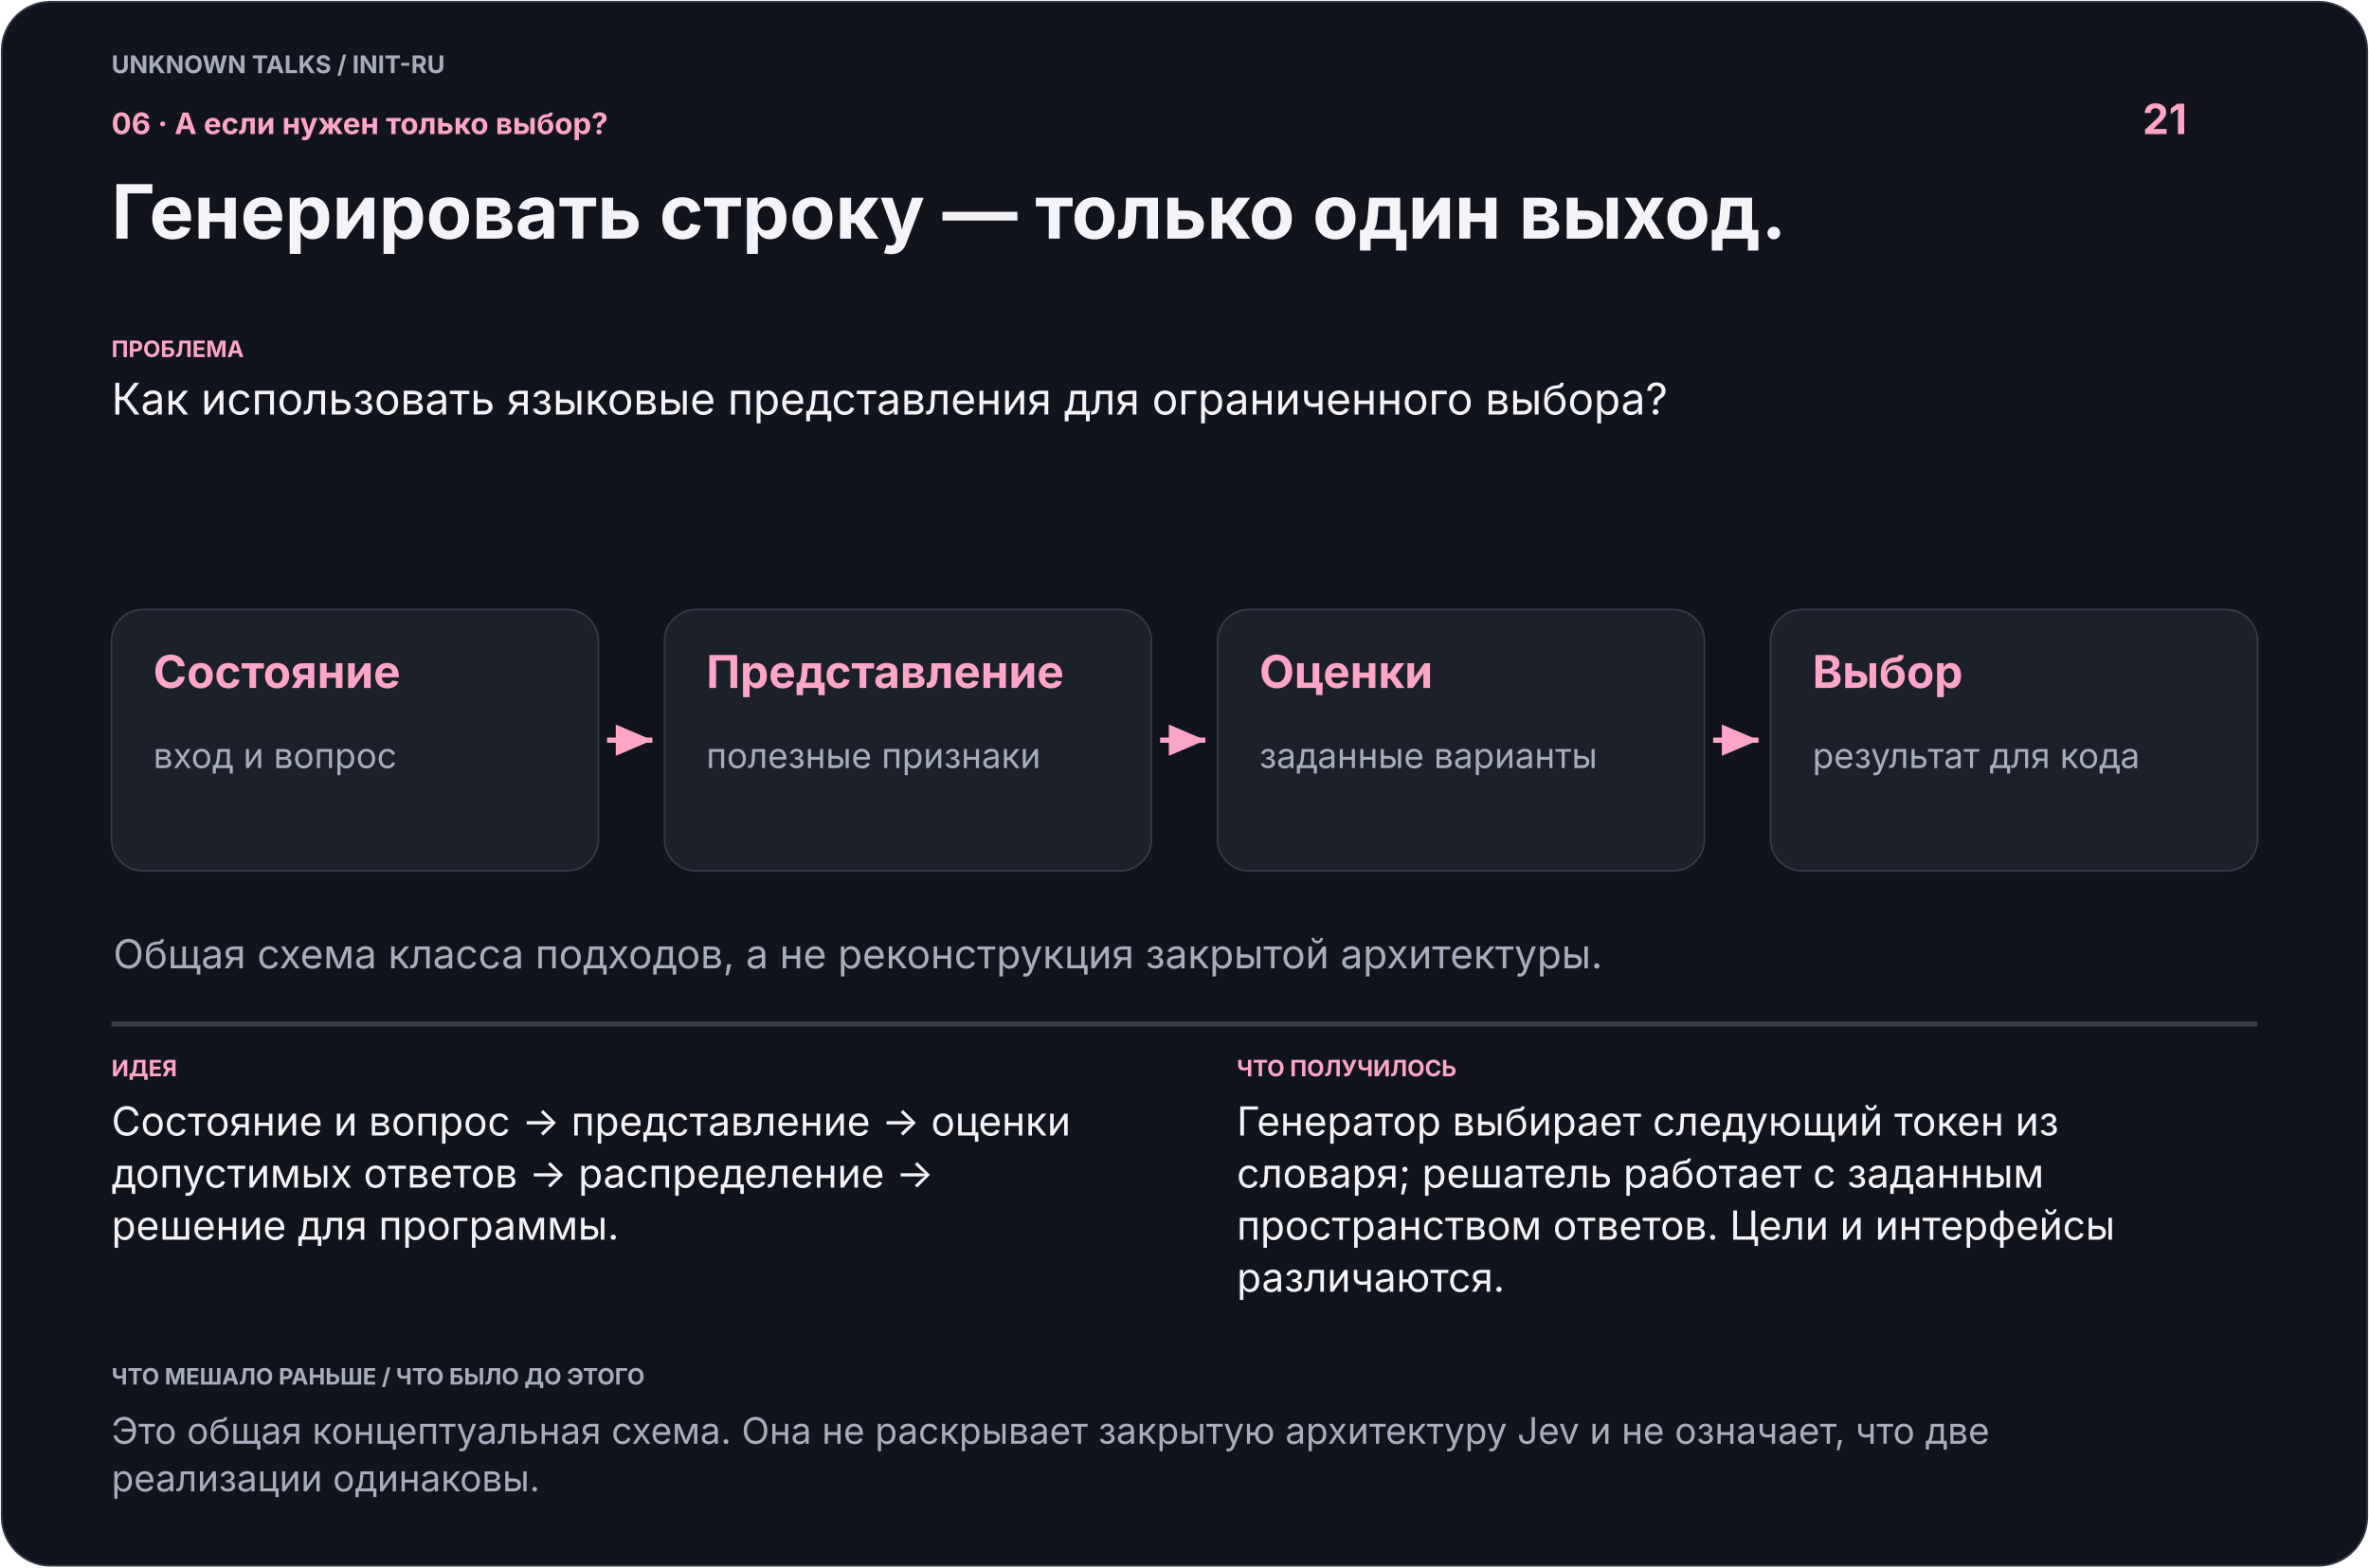
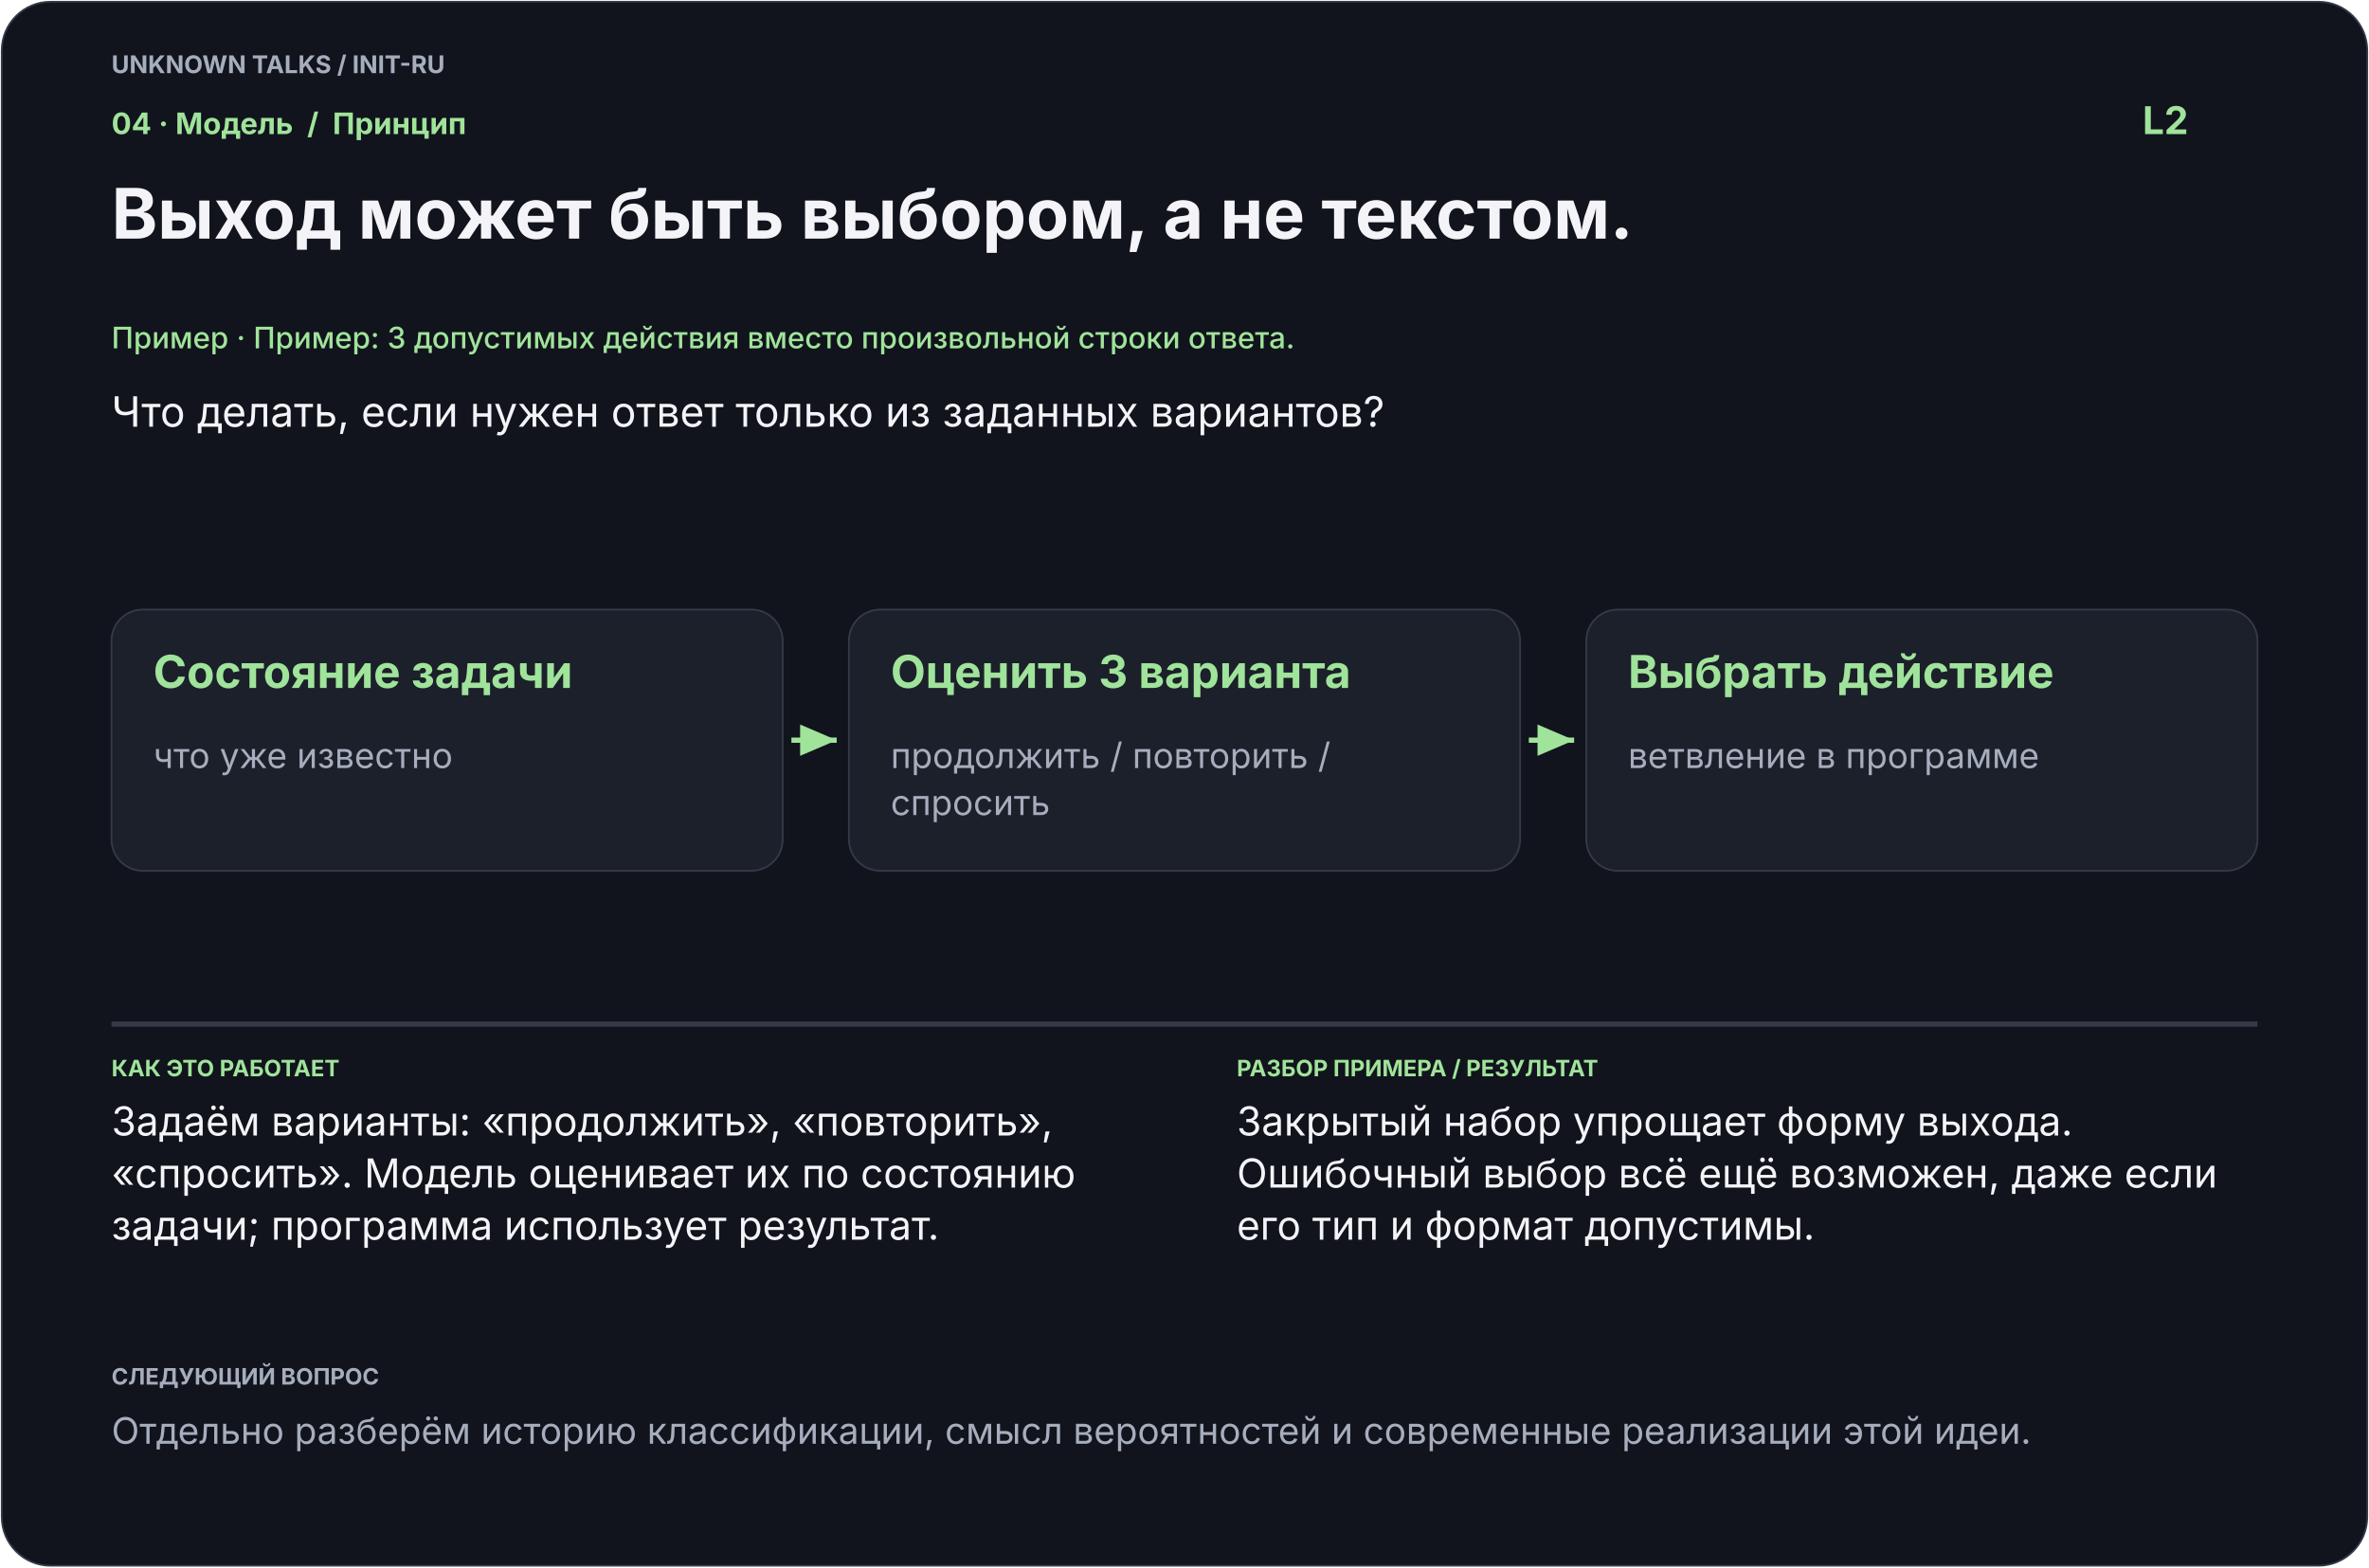
<svg xmlns="http://www.w3.org/2000/svg" width="1360" height="900" viewBox="0 0 1360 900" role="img" aria-labelledby="title desc">
  <defs>
    <marker id="arrow" markerWidth="10" markerHeight="10" refX="7" refY="3" orient="auto" markerUnits="strokeWidth">
-       <path d="M0,0 L0,6 L7,3 z" fill="#ffa5c8" />
+       <path d="M0,0 L0,6 L7,3 z" fill="#a0e39b" />
    </marker>
  </defs>
  <rect x="1" y="1" width="1358" height="898" rx="28" fill="#11141c" stroke="#343a48" />
  <text x="64" y="42" fill="#a6adbd" font-size="14" font-weight="650" font-family="Inter,'Segoe UI',Arial,sans-serif" xml:space="preserve" data-max-width="750">
    <tspan x="64" dy="0">UNKNOWN TALKS / INIT-RU</tspan>
  </text>
-   <text x="64" y="77" fill="#ffa5c8" font-size="17" font-weight="650" font-family="Inter,'Segoe UI',Arial,sans-serif" xml:space="preserve" data-max-width="1100">
-     <tspan x="64" dy="0">06 · А если нужен только выбор?</tspan>
+   <text x="64" y="77" fill="#a0e39b" font-size="17" font-weight="650" font-family="Inter,'Segoe UI',Arial,sans-serif" xml:space="preserve" data-max-width="1160">
+     <tspan x="64" dy="0">04 · Модель  /  Принцип</tspan>
  </text>
-   <text x="1230" y="77" fill="#ffa5c8" font-size="24" font-weight="650" font-family="Inter,'Segoe UI',Arial,sans-serif" xml:space="preserve" data-max-width="70">
-     <tspan x="1230" dy="0">21</tspan>
+   <text x="1230" y="77" fill="#a0e39b" font-size="22" font-weight="650" font-family="Inter,'Segoe UI',Arial,sans-serif" xml:space="preserve" data-max-width="70">
+     <tspan x="1230" dy="0">L2</tspan>
  </text>
-   <text x="64" y="137" fill="#f4f4f8" font-size="43" font-weight="700" font-family="Inter,'Segoe UI',Arial,sans-serif" xml:space="preserve" data-max-width="1225">
-     <tspan x="64" dy="0">Генерировать строку — только один выход.</tspan>
+   <text x="64" y="137" fill="#f4f4f8" font-size="40" font-weight="700" font-family="Inter,'Segoe UI',Arial,sans-serif" xml:space="preserve" data-max-width="1225">
+     <tspan x="64" dy="0">Выход может быть выбором, а не текстом.</tspan>
  </text>
-   <text x="64" y="205" fill="#ffa5c8" font-size="13" font-weight="650" font-family="Inter,'Segoe UI',Arial,sans-serif" xml:space="preserve" data-max-width="1100">
-     <tspan x="64" dy="0">ПРОБЛЕМА</tspan>
+   <text x="64" y="200" fill="#a0e39b" font-size="17" font-weight="500" font-family="Inter,'Segoe UI',Arial,sans-serif" xml:space="preserve" data-max-width="1225">
+     <tspan x="64" dy="0">Пример · Пример: 3 допустимых действия вместо произвольной строки ответа.</tspan>
  </text>
-   <text x="64" y="238" fill="#f4f4f8" font-size="25" font-weight="400" font-family="Inter,'Segoe UI',Arial,sans-serif" xml:space="preserve" data-max-width="1225">
-     <tspan x="64" dy="0">Как использовать языковые представления для ограниченного выбора?</tspan>
+   <text x="64" y="245" fill="#f4f4f8" font-size="24" font-weight="400" font-family="Inter,'Segoe UI',Arial,sans-serif" xml:space="preserve" data-max-width="1225">
+     <tspan x="64" dy="0">Что делать, если нужен ответ только из заданных вариантов?</tspan>
  </text>
-   <rect x="64" y="350" width="279.5" height="150" rx="18" fill="#1c202a" stroke="#343a48" />
-   <text x="88" y="395" fill="#ffa5c8" font-size="26" font-weight="650" font-family="Inter,'Segoe UI',Arial,sans-serif" xml:space="preserve" data-max-width="231.5">
-     <tspan x="88" dy="0">Состояние</tspan>
+   <rect x="64" y="350" width="385.333" height="150" rx="18" fill="#1c202a" stroke="#343a48" />
+   <text x="88" y="395" fill="#a0e39b" font-size="26" font-weight="650" font-family="Inter,'Segoe UI',Arial,sans-serif" xml:space="preserve" data-max-width="337.3333333333333">
+     <tspan x="88" dy="0">Состояние задачи</tspan>
  </text>
-   <text x="88" y="441" fill="#a6adbd" font-size="20" font-weight="400" font-family="Inter,'Segoe UI',Arial,sans-serif" xml:space="preserve" data-max-width="231.5">
-     <tspan x="88" dy="0">вход и вопрос</tspan>
+   <text x="88" y="441" fill="#a6adbd" font-size="20" font-weight="400" font-family="Inter,'Segoe UI',Arial,sans-serif" xml:space="preserve" data-max-width="337.3333333333333">
+     <tspan x="88" dy="0">что уже известно</tspan>
  </text>
-   <path d="M348.5,425 L374.5,425" fill="none" stroke="#ffa5c8" stroke-width="3" marker-end="url(#arrow)" />
-   <rect x="381.5" y="350" width="279.5" height="150" rx="18" fill="#1c202a" stroke="#343a48" />
-   <text x="405.5" y="395" fill="#ffa5c8" font-size="26" font-weight="650" font-family="Inter,'Segoe UI',Arial,sans-serif" xml:space="preserve" data-max-width="231.5">
-     <tspan x="405.5" dy="0">Представление</tspan>
+   <path d="M454.333,425 L480.333,425" fill="none" stroke="#a0e39b" stroke-width="3" marker-end="url(#arrow)" />
+   <rect x="487.333" y="350" width="385.333" height="150" rx="18" fill="#1c202a" stroke="#343a48" />
+   <text x="511.333" y="395" fill="#a0e39b" font-size="26" font-weight="650" font-family="Inter,'Segoe UI',Arial,sans-serif" xml:space="preserve" data-max-width="337.3333333333333">
+     <tspan x="511.333" dy="0">Оценить 3 варианта</tspan>
  </text>
-   <text x="405.5" y="441" fill="#a6adbd" font-size="20" font-weight="400" font-family="Inter,'Segoe UI',Arial,sans-serif" xml:space="preserve" data-max-width="231.5">
-     <tspan x="405.5" dy="0">полезные признаки</tspan>
+   <text x="511.333" y="441" fill="#a6adbd" font-size="20" font-weight="400" font-family="Inter,'Segoe UI',Arial,sans-serif" xml:space="preserve" data-max-width="337.3333333333333">
+     <tspan x="511.333" dy="0">продолжить / повторить /</tspan>
+     <tspan x="511.333" dy="27">спросить</tspan>
  </text>
-   <path d="M666,425 L692,425" fill="none" stroke="#ffa5c8" stroke-width="3" marker-end="url(#arrow)" />
-   <rect x="699" y="350" width="279.5" height="150" rx="18" fill="#1c202a" stroke="#343a48" />
-   <text x="723" y="395" fill="#ffa5c8" font-size="26" font-weight="650" font-family="Inter,'Segoe UI',Arial,sans-serif" xml:space="preserve" data-max-width="231.5">
-     <tspan x="723" dy="0">Оценки</tspan>
+   <path d="M877.667,425 L903.667,425" fill="none" stroke="#a0e39b" stroke-width="3" marker-end="url(#arrow)" />
+   <rect x="910.667" y="350" width="385.333" height="150" rx="18" fill="#1c202a" stroke="#343a48" />
+   <text x="934.667" y="395" fill="#a0e39b" font-size="26" font-weight="650" font-family="Inter,'Segoe UI',Arial,sans-serif" xml:space="preserve" data-max-width="337.3333333333333">
+     <tspan x="934.667" dy="0">Выбрать действие</tspan>
  </text>
-   <text x="723" y="441" fill="#a6adbd" font-size="20" font-weight="400" font-family="Inter,'Segoe UI',Arial,sans-serif" xml:space="preserve" data-max-width="231.5">
-     <tspan x="723" dy="0">заданные варианты</tspan>
-   </text>
-   <path d="M983.5,425 L1009.5,425" fill="none" stroke="#ffa5c8" stroke-width="3" marker-end="url(#arrow)" />
-   <rect x="1016.5" y="350" width="279.5" height="150" rx="18" fill="#1c202a" stroke="#343a48" />
-   <text x="1040.5" y="395" fill="#ffa5c8" font-size="26" font-weight="650" font-family="Inter,'Segoe UI',Arial,sans-serif" xml:space="preserve" data-max-width="231.5">
-     <tspan x="1040.5" dy="0">Выбор</tspan>
-   </text>
-   <text x="1040.5" y="441" fill="#a6adbd" font-size="20" font-weight="400" font-family="Inter,'Segoe UI',Arial,sans-serif" xml:space="preserve" data-max-width="231.5">
-     <tspan x="1040.5" dy="0">результат для кода</tspan>
-   </text>
-   <text x="65" y="556" fill="#a6adbd" font-size="23" font-weight="400" font-family="Inter,'Segoe UI',Arial,sans-serif" xml:space="preserve" data-max-width="1230">
-     <tspan x="65" dy="0">Общая схема класса подходов, а не реконструкция закрытой архитектуры.</tspan>
+   <text x="934.667" y="441" fill="#a6adbd" font-size="20" font-weight="400" font-family="Inter,'Segoe UI',Arial,sans-serif" xml:space="preserve" data-max-width="337.3333333333333">
+     <tspan x="934.667" dy="0">ветвление в программе</tspan>
  </text>
  <path d="M64,588 L1296,588" fill="none" stroke="#343a48" stroke-width="3" />
-   <text x="64" y="618" fill="#ffa5c8" font-size="13" font-weight="650" font-family="Inter,'Segoe UI',Arial,sans-serif" xml:space="preserve" data-max-width="540">
-     <tspan x="64" dy="0">ИДЕЯ</tspan>
+   <text x="64" y="618" fill="#a0e39b" font-size="13" font-weight="650" font-family="Inter,'Segoe UI',Arial,sans-serif" xml:space="preserve" data-max-width="570">
+     <tspan x="64" dy="0">КАК ЭТО РАБОТАЕТ</tspan>
  </text>
  <text x="64" y="652" fill="#f4f4f8" font-size="23" font-weight="400" font-family="Inter,'Segoe UI',Arial,sans-serif" xml:space="preserve" data-max-width="575">
-     <tspan x="64" dy="0">Состояние и вопрос → представление → оценки</tspan>
-     <tspan x="64" dy="29.9">допустимых ответов → распределение →</tspan>
-     <tspan x="64" dy="29.9">решение для программы.</tspan>
+     <tspan x="64" dy="0">Задаём варианты: «продолжить», «повторить»,</tspan>
+     <tspan x="64" dy="29.9">«спросить». Модель оценивает их по состоянию</tspan>
+     <tspan x="64" dy="29.9">задачи; программа использует результат.</tspan>
  </text>
-   <text x="710" y="618" fill="#ffa5c8" font-size="13" font-weight="650" font-family="Inter,'Segoe UI',Arial,sans-serif" xml:space="preserve" data-max-width="580">
-     <tspan x="710" dy="0">ЧТО ПОЛУЧИЛОСЬ</tspan>
+   <text x="710" y="618" fill="#a0e39b" font-size="13" font-weight="650" font-family="Inter,'Segoe UI',Arial,sans-serif" xml:space="preserve" data-max-width="580">
+     <tspan x="710" dy="0">РАЗБОР ПРИМЕРА / РЕЗУЛЬТАТ</tspan>
  </text>
  <text x="710" y="652" fill="#f4f4f8" font-size="23" font-weight="400" font-family="Inter,'Segoe UI',Arial,sans-serif" xml:space="preserve" data-max-width="580">
-     <tspan x="710" dy="0">Генератор выбирает следующий токен из</tspan>
-     <tspan x="710" dy="29.9">словаря; решатель работает с заданным</tspan>
-     <tspan x="710" dy="29.9">пространством ответов. Цели и интерфейсы</tspan>
-     <tspan x="710" dy="29.9">различаются.</tspan>
+     <tspan x="710" dy="0">Закрытый набор упрощает форму выхода.</tspan>
+     <tspan x="710" dy="29.9">Ошибочный выбор всё ещё возможен, даже если</tspan>
+     <tspan x="710" dy="29.9">его тип и формат допустимы.</tspan>
  </text>
  <text x="64" y="795" fill="#a6adbd" font-size="13" font-weight="650" font-family="Inter,'Segoe UI',Arial,sans-serif" xml:space="preserve" data-max-width="1225">
-     <tspan x="64" dy="0">ЧТО МЕШАЛО РАНЬШЕ / ЧТО БЫЛО ДО ЭТОГО</tspan>
+     <tspan x="64" dy="0">СЛЕДУЮЩИЙ ВОПРОС</tspan>
  </text>
  <text x="64" y="829" fill="#a6adbd" font-size="21" font-weight="400" font-family="Inter,'Segoe UI',Arial,sans-serif" xml:space="preserve" data-max-width="1225">
-     <tspan x="64" dy="0">Это общая концептуальная схема. Она не раскрывает закрытую архитектуру Jev и не означает, что две</tspan>
-     <tspan x="64" dy="27.3">реализации одинаковы.</tspan>
+     <tspan x="64" dy="0">Отдельно разберём историю классификации, смысл вероятностей и современные реализации этой идеи.</tspan>
  </text>
</svg>
